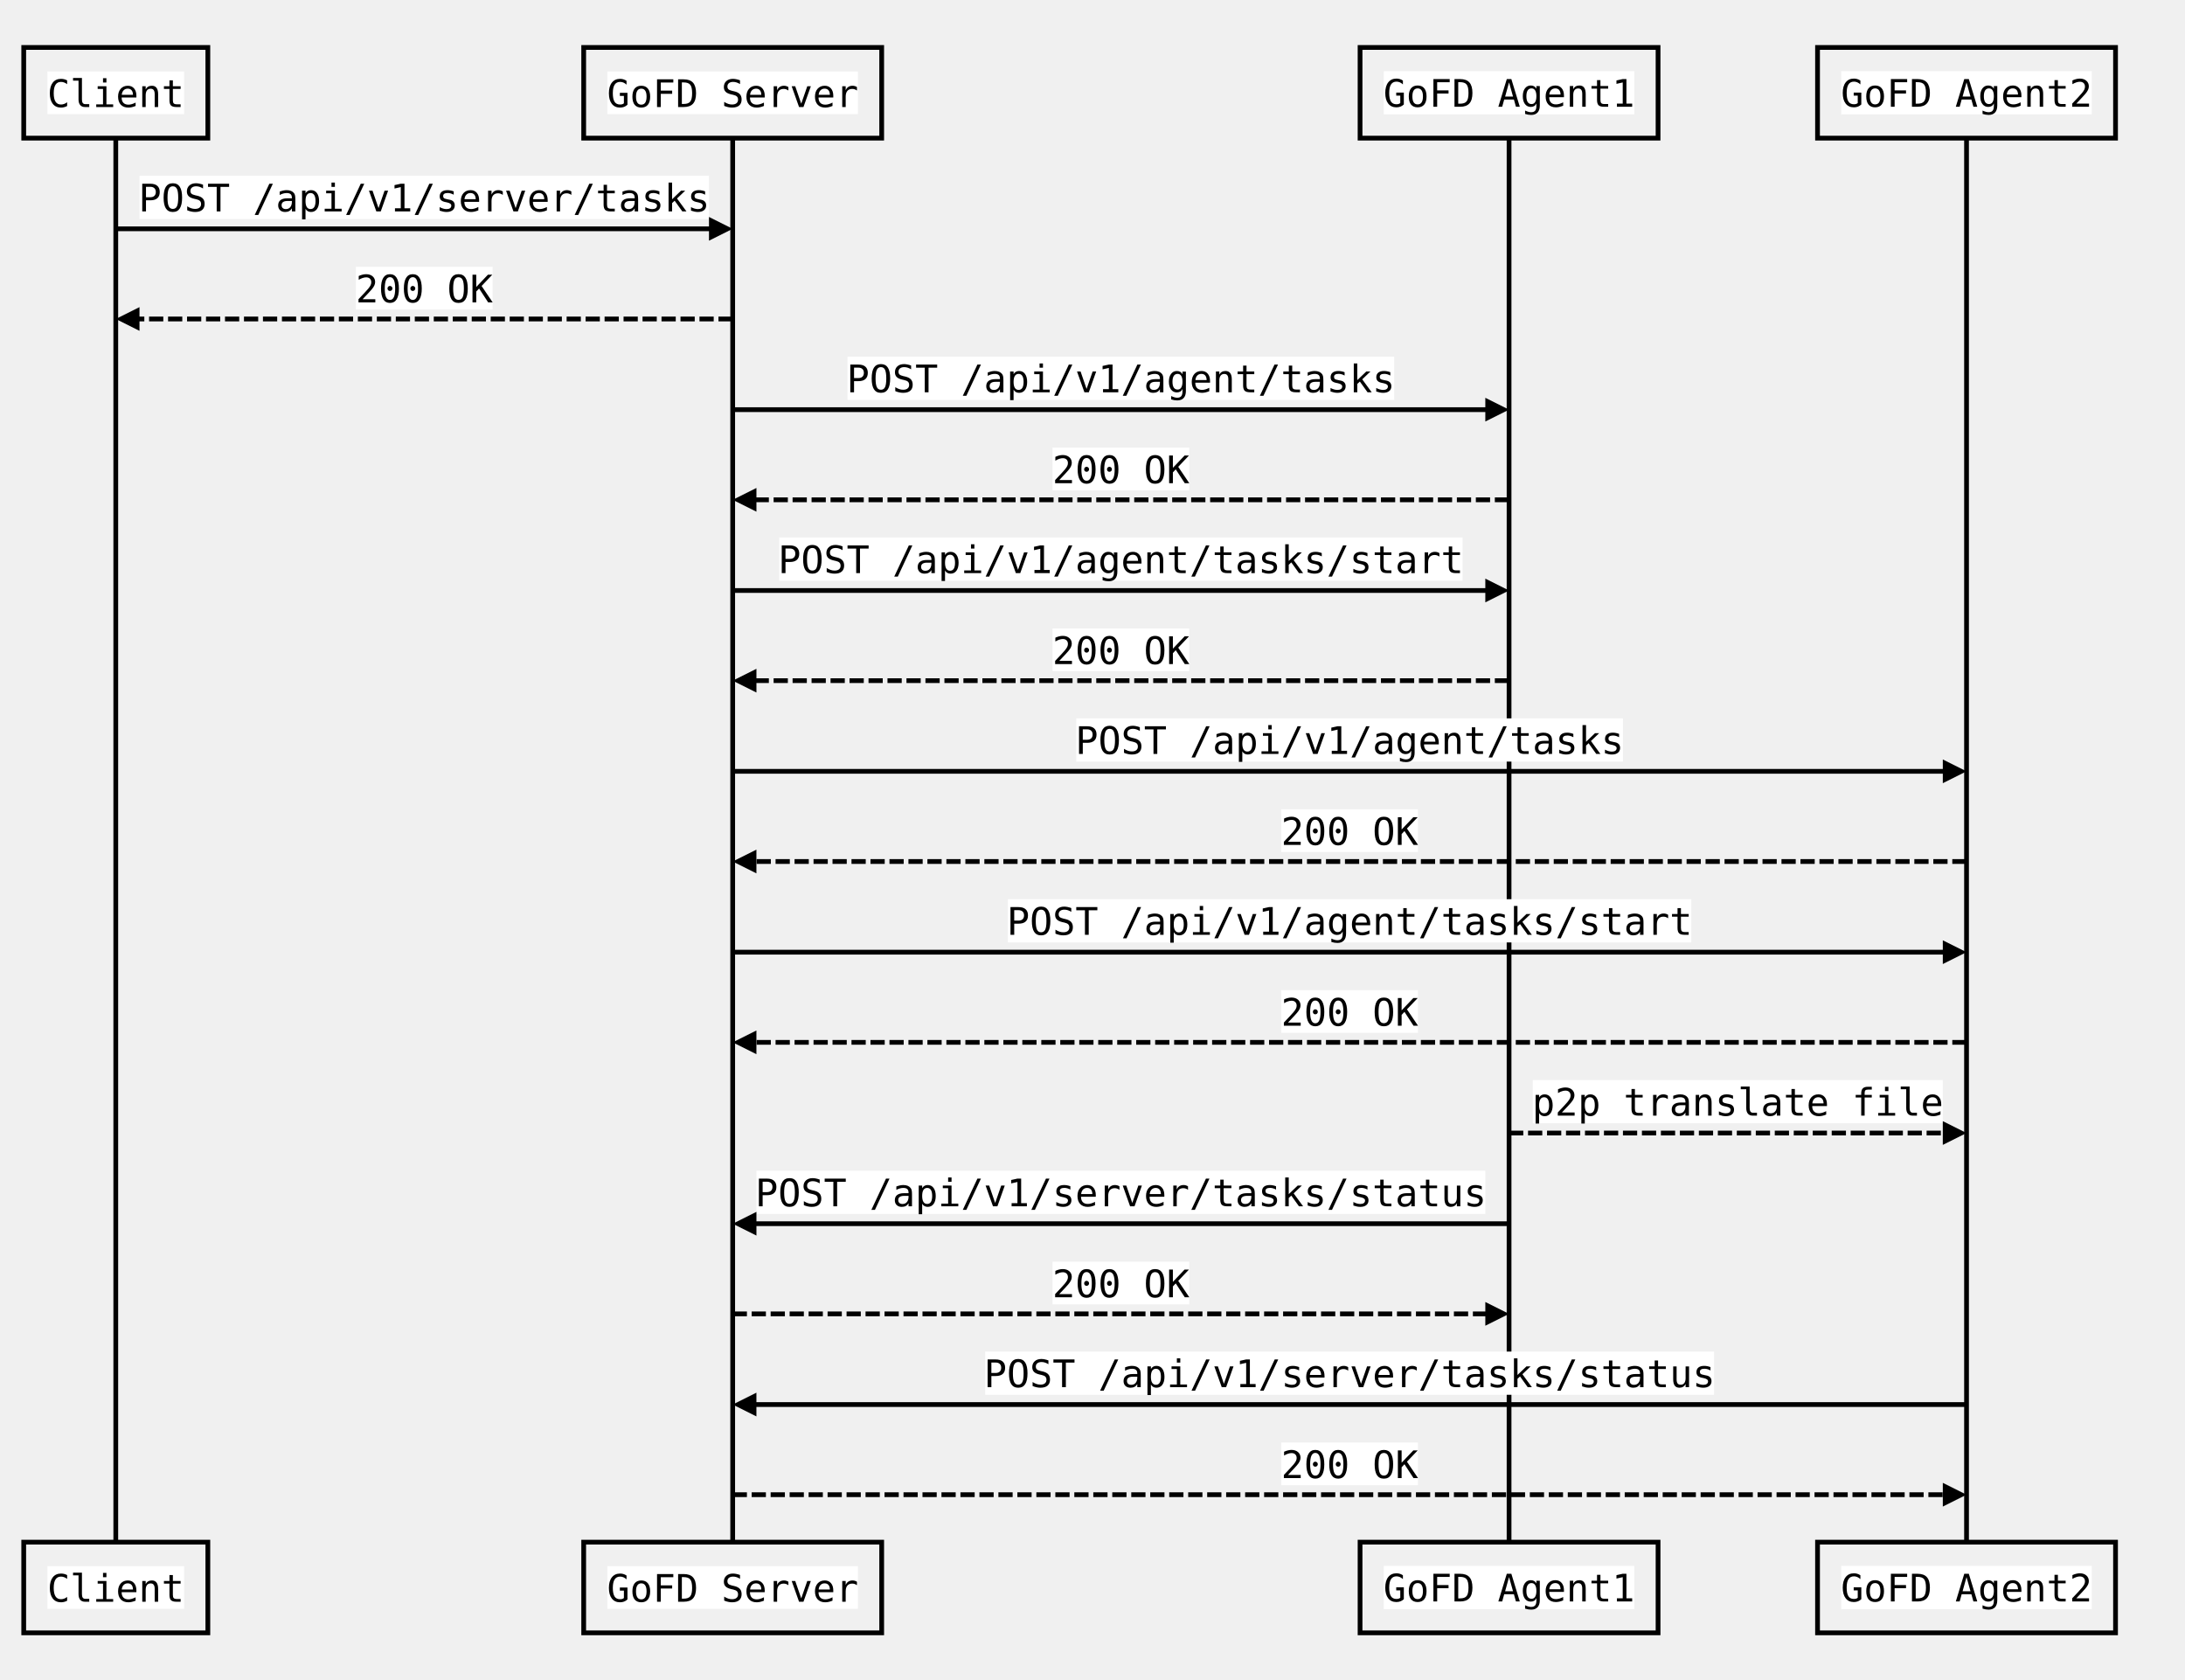
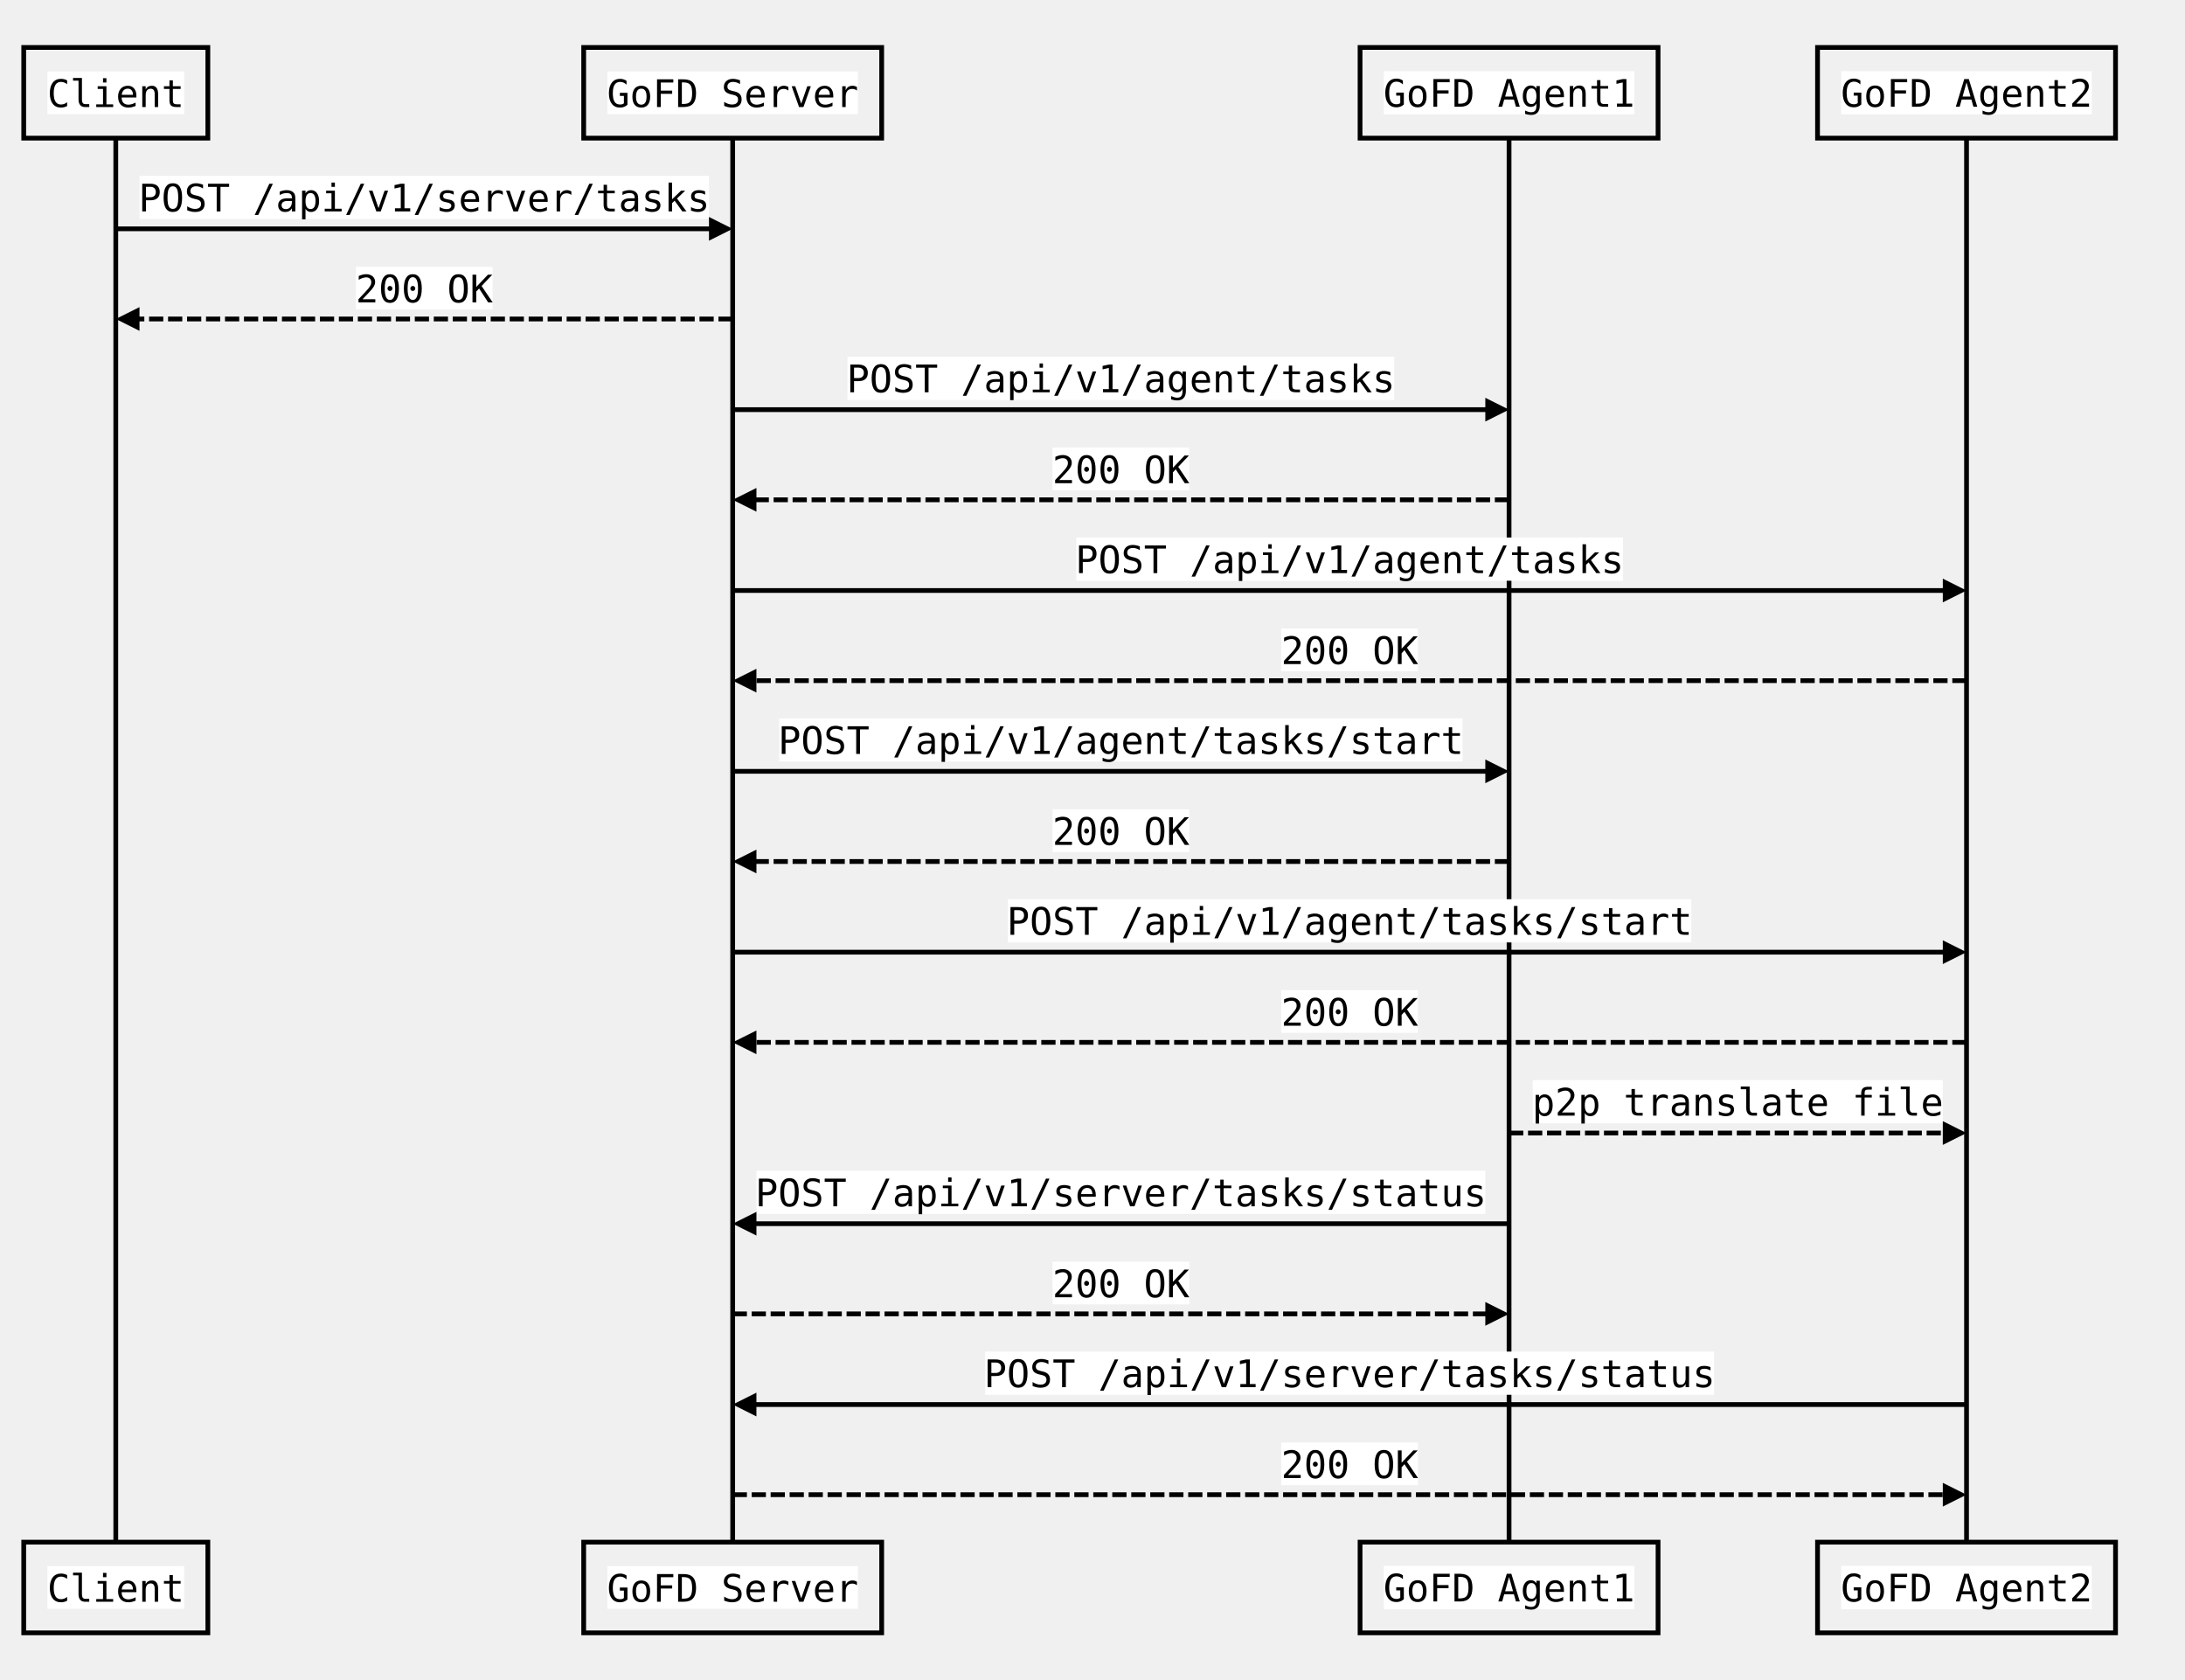
<svg xmlns="http://www.w3.org/2000/svg" xmlns:xlink="http://www.w3.org/1999/xlink" width="921" height="708">
  <source>Client-&gt;GoFD Server: POST /api/v1/server/tasks
GoFD Server--&gt;Client: 200 OK
GoFD Server-&gt;GoFD Agent1: POST /api/v1/agent/tasks
GoFD Agent1--&gt;GoFD Server: 200 OK
+ GoFD Server-&gt;GoFD Agent2: POST /api/v1/agent/tasks
+ GoFD Agent2--&gt;GoFD Server: 200 OK
GoFD Server-&gt;GoFD Agent1: POST /api/v1/agent/tasks/start
GoFD Agent1--&gt;GoFD Server: 200 OK
- GoFD Server-&gt;GoFD Agent2: POST /api/v1/agent/tasks
- GoFD Agent2--&gt;GoFD Server: 200 OK
GoFD Server-&gt;GoFD Agent2: POST /api/v1/agent/tasks/start
GoFD Agent2--&gt;GoFD Server: 200 OK
GoFD Agent1--GoFD Agent2: p2p translate file
GoFD Agent1-&gt;GoFD Server: POST /api/v1/server/tasks/status
GoFD Server--&gt;GoFD Agent1: 200 OK
GoFD Agent2-&gt;GoFD Server: POST /api/v1/server/tasks/status
- GoFD Server--&gt;GoFD Agent2: 200 OK
- </source>
+ GoFD Server--&gt;GoFD Agent2: 200 OK</source>
  <defs style="-webkit-tap-highlight-color: rgba(0, 0, 0, 0);">
    <path stroke-linecap="round" d="M5,0 0,2.5 5,5z" id="raphael-marker-block" style="-webkit-tap-highlight-color: rgba(0, 0, 0, 0);" />
-     <marker id="raphael-marker-endblock55-obj8769" markerHeight="5" markerWidth="5" orient="auto" refX="2.5" refY="2.5" style="-webkit-tap-highlight-color: rgba(0, 0, 0, 0);">
+     <marker id="raphael-marker-endblock55-obj469" markerHeight="5" markerWidth="5" orient="auto" refX="2.5" refY="2.5" style="-webkit-tap-highlight-color: rgba(0, 0, 0, 0);">
      <use xlink:href="#raphael-marker-block" transform="rotate(180 2.5 2.5) scale(1,1)" stroke-width="1" fill="#000" stroke="none" style="-webkit-tap-highlight-color: rgba(0, 0, 0, 0);" />
    </marker>
-     <marker id="raphael-marker-endblock55-obj8772" markerHeight="5" markerWidth="5" orient="auto" refX="2.5" refY="2.5" style="-webkit-tap-highlight-color: rgba(0, 0, 0, 0);">
+     <marker id="raphael-marker-endblock55-obj472" markerHeight="5" markerWidth="5" orient="auto" refX="2.5" refY="2.5" style="-webkit-tap-highlight-color: rgba(0, 0, 0, 0);">
      <use xlink:href="#raphael-marker-block" transform="rotate(180 2.5 2.5) scale(1,1)" stroke-width="1" fill="#000" stroke="none" style="-webkit-tap-highlight-color: rgba(0, 0, 0, 0);" />
    </marker>
-     <marker id="raphael-marker-endblock55-obj8775" markerHeight="5" markerWidth="5" orient="auto" refX="2.5" refY="2.5" style="-webkit-tap-highlight-color: rgba(0, 0, 0, 0);">
+     <marker id="raphael-marker-endblock55-obj475" markerHeight="5" markerWidth="5" orient="auto" refX="2.5" refY="2.5" style="-webkit-tap-highlight-color: rgba(0, 0, 0, 0);">
      <use xlink:href="#raphael-marker-block" transform="rotate(180 2.5 2.5) scale(1,1)" stroke-width="1" fill="#000" stroke="none" style="-webkit-tap-highlight-color: rgba(0, 0, 0, 0);" />
    </marker>
-     <marker id="raphael-marker-endblock55-obj8778" markerHeight="5" markerWidth="5" orient="auto" refX="2.5" refY="2.5" style="-webkit-tap-highlight-color: rgba(0, 0, 0, 0);">
+     <marker id="raphael-marker-endblock55-obj478" markerHeight="5" markerWidth="5" orient="auto" refX="2.5" refY="2.5" style="-webkit-tap-highlight-color: rgba(0, 0, 0, 0);">
      <use xlink:href="#raphael-marker-block" transform="rotate(180 2.5 2.5) scale(1,1)" stroke-width="1" fill="#000" stroke="none" style="-webkit-tap-highlight-color: rgba(0, 0, 0, 0);" />
    </marker>
-     <marker id="raphael-marker-endblock55-obj8781" markerHeight="5" markerWidth="5" orient="auto" refX="2.5" refY="2.5" style="-webkit-tap-highlight-color: rgba(0, 0, 0, 0);">
+     <marker id="raphael-marker-endblock55-obj481" markerHeight="5" markerWidth="5" orient="auto" refX="2.5" refY="2.5" style="-webkit-tap-highlight-color: rgba(0, 0, 0, 0);">
      <use xlink:href="#raphael-marker-block" transform="rotate(180 2.5 2.5) scale(1,1)" stroke-width="1" fill="#000" stroke="none" style="-webkit-tap-highlight-color: rgba(0, 0, 0, 0);" />
    </marker>
-     <marker id="raphael-marker-endblock55-obj8784" markerHeight="5" markerWidth="5" orient="auto" refX="2.5" refY="2.5" style="-webkit-tap-highlight-color: rgba(0, 0, 0, 0);">
+     <marker id="raphael-marker-endblock55-obj484" markerHeight="5" markerWidth="5" orient="auto" refX="2.5" refY="2.5" style="-webkit-tap-highlight-color: rgba(0, 0, 0, 0);">
      <use xlink:href="#raphael-marker-block" transform="rotate(180 2.5 2.5) scale(1,1)" stroke-width="1" fill="#000" stroke="none" style="-webkit-tap-highlight-color: rgba(0, 0, 0, 0);" />
    </marker>
-     <marker id="raphael-marker-endblock55-obj8787" markerHeight="5" markerWidth="5" orient="auto" refX="2.5" refY="2.5" style="-webkit-tap-highlight-color: rgba(0, 0, 0, 0);">
+     <marker id="raphael-marker-endblock55-obj487" markerHeight="5" markerWidth="5" orient="auto" refX="2.5" refY="2.5" style="-webkit-tap-highlight-color: rgba(0, 0, 0, 0);">
      <use xlink:href="#raphael-marker-block" transform="rotate(180 2.5 2.5) scale(1,1)" stroke-width="1" fill="#000" stroke="none" style="-webkit-tap-highlight-color: rgba(0, 0, 0, 0);" />
    </marker>
-     <marker id="raphael-marker-endblock55-obj8790" markerHeight="5" markerWidth="5" orient="auto" refX="2.5" refY="2.5" style="-webkit-tap-highlight-color: rgba(0, 0, 0, 0);">
+     <marker id="raphael-marker-endblock55-obj490" markerHeight="5" markerWidth="5" orient="auto" refX="2.5" refY="2.5" style="-webkit-tap-highlight-color: rgba(0, 0, 0, 0);">
      <use xlink:href="#raphael-marker-block" transform="rotate(180 2.5 2.5) scale(1,1)" stroke-width="1" fill="#000" stroke="none" style="-webkit-tap-highlight-color: rgba(0, 0, 0, 0);" />
    </marker>
-     <marker id="raphael-marker-endblock55-obj8793" markerHeight="5" markerWidth="5" orient="auto" refX="2.5" refY="2.5" style="-webkit-tap-highlight-color: rgba(0, 0, 0, 0);">
+     <marker id="raphael-marker-endblock55-obj493" markerHeight="5" markerWidth="5" orient="auto" refX="2.5" refY="2.5" style="-webkit-tap-highlight-color: rgba(0, 0, 0, 0);">
      <use xlink:href="#raphael-marker-block" transform="rotate(180 2.5 2.5) scale(1,1)" stroke-width="1" fill="#000" stroke="none" style="-webkit-tap-highlight-color: rgba(0, 0, 0, 0);" />
    </marker>
-     <marker id="raphael-marker-endblock55-obj8796" markerHeight="5" markerWidth="5" orient="auto" refX="2.5" refY="2.5" style="-webkit-tap-highlight-color: rgba(0, 0, 0, 0);">
+     <marker id="raphael-marker-endblock55-obj496" markerHeight="5" markerWidth="5" orient="auto" refX="2.5" refY="2.5" style="-webkit-tap-highlight-color: rgba(0, 0, 0, 0);">
      <use xlink:href="#raphael-marker-block" transform="rotate(180 2.5 2.5) scale(1,1)" stroke-width="1" fill="#000" stroke="none" style="-webkit-tap-highlight-color: rgba(0, 0, 0, 0);" />
    </marker>
-     <marker id="raphael-marker-endblock55-obj8799" markerHeight="5" markerWidth="5" orient="auto" refX="2.5" refY="2.5" style="-webkit-tap-highlight-color: rgba(0, 0, 0, 0);">
+     <marker id="raphael-marker-endblock55-obj499" markerHeight="5" markerWidth="5" orient="auto" refX="2.5" refY="2.5" style="-webkit-tap-highlight-color: rgba(0, 0, 0, 0);">
      <use xlink:href="#raphael-marker-block" transform="rotate(180 2.5 2.5) scale(1,1)" stroke-width="1" fill="#000" stroke="none" style="-webkit-tap-highlight-color: rgba(0, 0, 0, 0);" />
    </marker>
-     <marker id="raphael-marker-endblock55-obj8802" markerHeight="5" markerWidth="5" orient="auto" refX="2.5" refY="2.5" style="-webkit-tap-highlight-color: rgba(0, 0, 0, 0);">
+     <marker id="raphael-marker-endblock55-obj502" markerHeight="5" markerWidth="5" orient="auto" refX="2.5" refY="2.5" style="-webkit-tap-highlight-color: rgba(0, 0, 0, 0);">
      <use xlink:href="#raphael-marker-block" transform="rotate(180 2.5 2.5) scale(1,1)" stroke-width="1" fill="#000" stroke="none" style="-webkit-tap-highlight-color: rgba(0, 0, 0, 0);" />
    </marker>
-     <marker id="raphael-marker-endblock55-obj8805" markerHeight="5" markerWidth="5" orient="auto" refX="2.5" refY="2.5" style="-webkit-tap-highlight-color: rgba(0, 0, 0, 0);">
+     <marker id="raphael-marker-endblock55-obj505" markerHeight="5" markerWidth="5" orient="auto" refX="2.5" refY="2.5" style="-webkit-tap-highlight-color: rgba(0, 0, 0, 0);">
      <use xlink:href="#raphael-marker-block" transform="rotate(180 2.5 2.5) scale(1,1)" stroke-width="1" fill="#000" stroke="none" style="-webkit-tap-highlight-color: rgba(0, 0, 0, 0);" />
    </marker>
-     <marker id="raphael-marker-endblock55-obj8808" markerHeight="5" markerWidth="5" orient="auto" refX="2.5" refY="2.5" style="-webkit-tap-highlight-color: rgba(0, 0, 0, 0);">
+     <marker id="raphael-marker-endblock55-obj508" markerHeight="5" markerWidth="5" orient="auto" refX="2.5" refY="2.5" style="-webkit-tap-highlight-color: rgba(0, 0, 0, 0);">
      <use xlink:href="#raphael-marker-block" transform="rotate(180 2.5 2.5) scale(1,1)" stroke-width="1" fill="#000" stroke="none" style="-webkit-tap-highlight-color: rgba(0, 0, 0, 0);" />
    </marker>
-     <marker id="raphael-marker-endblock55-obj8811" markerHeight="5" markerWidth="5" orient="auto" refX="2.5" refY="2.5" style="-webkit-tap-highlight-color: rgba(0, 0, 0, 0);">
+     <marker id="raphael-marker-endblock55-obj511" markerHeight="5" markerWidth="5" orient="auto" refX="2.5" refY="2.5" style="-webkit-tap-highlight-color: rgba(0, 0, 0, 0);">
      <use xlink:href="#raphael-marker-block" transform="rotate(180 2.5 2.5) scale(1,1)" stroke-width="1" fill="#000" stroke="none" style="-webkit-tap-highlight-color: rgba(0, 0, 0, 0);" />
    </marker>
  </defs>
  <rect x="10" y="20" width="77.609" height="38.219" rx="0" ry="0" fill="none" stroke="#000000" stroke-width="2" style="-webkit-tap-highlight-color: rgba(0, 0, 0, 0);" />
  <rect x="20" y="30.109" width="57.609" height="18" rx="0" ry="0" fill="#ffffff" stroke="none" style="-webkit-tap-highlight-color: rgba(0, 0, 0, 0);" />
  <text x="48.805" y="39.109" text-anchor="middle" font-family="Andale Mono, monospace" font-size="16px" stroke="none" fill="#000000" style="-webkit-tap-highlight-color: rgba(0, 0, 0, 0); text-anchor: middle; font-family: &quot;Andale Mono&quot;, monospace; font-size: 16px;">
    <tspan dy="6" style="-webkit-tap-highlight-color: rgba(0, 0, 0, 0);">Client</tspan>
  </text>
  <rect x="10" y="649.969" width="77.609" height="38.219" rx="0" ry="0" fill="none" stroke="#000000" stroke-width="2" style="-webkit-tap-highlight-color: rgba(0, 0, 0, 0);" />
  <rect x="20" y="660.078" width="57.609" height="18" rx="0" ry="0" fill="#ffffff" stroke="none" style="-webkit-tap-highlight-color: rgba(0, 0, 0, 0);" />
  <text x="48.805" y="669.078" text-anchor="middle" font-family="Andale Mono, monospace" font-size="16px" stroke="none" fill="#000000" style="-webkit-tap-highlight-color: rgba(0, 0, 0, 0); text-anchor: middle; font-family: &quot;Andale Mono&quot;, monospace; font-size: 16px;">
    <tspan dy="6" style="-webkit-tap-highlight-color: rgba(0, 0, 0, 0);">Client</tspan>
  </text>
  <path fill="none" stroke="#000000" d="M48.805,58.219L48.805,649.969" stroke-width="2" style="-webkit-tap-highlight-color: rgba(0, 0, 0, 0);" />
  <rect x="246.031" y="20" width="125.609" height="38.219" rx="0" ry="0" fill="none" stroke="#000000" stroke-width="2" style="-webkit-tap-highlight-color: rgba(0, 0, 0, 0);" />
  <rect x="256.016" y="30.109" width="105.609" height="18" rx="0" ry="0" fill="#ffffff" stroke="none" style="-webkit-tap-highlight-color: rgba(0, 0, 0, 0);" />
  <text x="308.836" y="39.109" text-anchor="middle" font-family="Andale Mono, monospace" font-size="16px" stroke="none" fill="#000000" style="-webkit-tap-highlight-color: rgba(0, 0, 0, 0); text-anchor: middle; font-family: &quot;Andale Mono&quot;, monospace; font-size: 16px;">
    <tspan dy="6" style="-webkit-tap-highlight-color: rgba(0, 0, 0, 0);">GoFD Server</tspan>
  </text>
  <rect x="246.031" y="649.969" width="125.609" height="38.219" rx="0" ry="0" fill="none" stroke="#000000" stroke-width="2" style="-webkit-tap-highlight-color: rgba(0, 0, 0, 0);" />
  <rect x="256.016" y="660.078" width="105.609" height="18" rx="0" ry="0" fill="#ffffff" stroke="none" style="-webkit-tap-highlight-color: rgba(0, 0, 0, 0);" />
  <text x="308.836" y="669.078" text-anchor="middle" font-family="Andale Mono, monospace" font-size="16px" stroke="none" fill="#000000" style="-webkit-tap-highlight-color: rgba(0, 0, 0, 0); text-anchor: middle; font-family: &quot;Andale Mono&quot;, monospace; font-size: 16px;">
    <tspan dy="6" style="-webkit-tap-highlight-color: rgba(0, 0, 0, 0);">GoFD Server</tspan>
  </text>
  <path fill="none" stroke="#000000" d="M308.836,58.219L308.836,649.969" stroke-width="2" style="-webkit-tap-highlight-color: rgba(0, 0, 0, 0);" />
  <rect x="573.281" y="20" width="125.609" height="38.219" rx="0" ry="0" fill="none" stroke="#000000" stroke-width="2" style="-webkit-tap-highlight-color: rgba(0, 0, 0, 0);" />
  <rect x="583.266" y="30" width="105.609" height="18.219" rx="0" ry="0" fill="#ffffff" stroke="none" style="-webkit-tap-highlight-color: rgba(0, 0, 0, 0);" />
  <text x="636.086" y="39.109" text-anchor="middle" font-family="Andale Mono, monospace" font-size="16px" stroke="none" fill="#000000" style="-webkit-tap-highlight-color: rgba(0, 0, 0, 0); text-anchor: middle; font-family: &quot;Andale Mono&quot;, monospace; font-size: 16px;">
    <tspan dy="5.891" style="-webkit-tap-highlight-color: rgba(0, 0, 0, 0);">GoFD Agent1</tspan>
  </text>
  <rect x="573.281" y="649.969" width="125.609" height="38.219" rx="0" ry="0" fill="none" stroke="#000000" stroke-width="2" style="-webkit-tap-highlight-color: rgba(0, 0, 0, 0);" />
  <rect x="583.266" y="659.969" width="105.609" height="18.219" rx="0" ry="0" fill="#ffffff" stroke="none" style="-webkit-tap-highlight-color: rgba(0, 0, 0, 0);" />
  <text x="636.086" y="669.078" text-anchor="middle" font-family="Andale Mono, monospace" font-size="16px" stroke="none" fill="#000000" style="-webkit-tap-highlight-color: rgba(0, 0, 0, 0); text-anchor: middle; font-family: &quot;Andale Mono&quot;, monospace; font-size: 16px;">
    <tspan dy="5.891" style="-webkit-tap-highlight-color: rgba(0, 0, 0, 0);">GoFD Agent1</tspan>
  </text>
  <path fill="none" stroke="#000000" d="M636.086,58.219L636.086,649.969" stroke-width="2" style="-webkit-tap-highlight-color: rgba(0, 0, 0, 0);" />
  <rect x="766.109" y="20" width="125.609" height="38.219" rx="0" ry="0" fill="none" stroke="#000000" stroke-width="2" style="-webkit-tap-highlight-color: rgba(0, 0, 0, 0);" />
  <rect x="776.094" y="30" width="105.609" height="18.219" rx="0" ry="0" fill="#ffffff" stroke="none" style="-webkit-tap-highlight-color: rgba(0, 0, 0, 0);" />
  <text x="828.914" y="39.109" text-anchor="middle" font-family="Andale Mono, monospace" font-size="16px" stroke="none" fill="#000000" style="-webkit-tap-highlight-color: rgba(0, 0, 0, 0); text-anchor: middle; font-family: &quot;Andale Mono&quot;, monospace; font-size: 16px;">
    <tspan dy="5.891" style="-webkit-tap-highlight-color: rgba(0, 0, 0, 0);">GoFD Agent2</tspan>
  </text>
  <rect x="766.109" y="649.969" width="125.609" height="38.219" rx="0" ry="0" fill="none" stroke="#000000" stroke-width="2" style="-webkit-tap-highlight-color: rgba(0, 0, 0, 0);" />
  <rect x="776.094" y="659.969" width="105.609" height="18.219" rx="0" ry="0" fill="#ffffff" stroke="none" style="-webkit-tap-highlight-color: rgba(0, 0, 0, 0);" />
  <text x="828.914" y="669.078" text-anchor="middle" font-family="Andale Mono, monospace" font-size="16px" stroke="none" fill="#000000" style="-webkit-tap-highlight-color: rgba(0, 0, 0, 0); text-anchor: middle; font-family: &quot;Andale Mono&quot;, monospace; font-size: 16px;">
    <tspan dy="5.891" style="-webkit-tap-highlight-color: rgba(0, 0, 0, 0);">GoFD Agent2</tspan>
  </text>
  <path fill="none" stroke="#000000" d="M828.914,58.219L828.914,649.969" stroke-width="2" style="-webkit-tap-highlight-color: rgba(0, 0, 0, 0);" />
  <rect x="58.797" y="74.109" width="240.031" height="18.219" rx="0" ry="0" fill="#ffffff" stroke="none" style="-webkit-tap-highlight-color: rgba(0, 0, 0, 0);" />
  <text x="178.82" y="83.219" text-anchor="middle" font-family="Andale Mono, monospace" font-size="16px" stroke="none" fill="#000000" style="-webkit-tap-highlight-color: rgba(0, 0, 0, 0); text-anchor: middle; font-family: &quot;Andale Mono&quot;, monospace; font-size: 16px;">
    <tspan dy="5.891" style="-webkit-tap-highlight-color: rgba(0, 0, 0, 0);">POST /api/v1/server/tasks</tspan>
  </text>
-   <path fill="none" stroke="#000000" d="M48.805,96.438C48.805,96.438,267.808,96.438,303.845,96.438" stroke-width="2" marker-end="url(#raphael-marker-endblock55-obj8769)" stroke-dasharray="0" style="-webkit-tap-highlight-color: rgba(0, 0, 0, 0);" />
+   <path fill="none" stroke="#000000" d="M48.805,96.438C48.805,96.438,267.808,96.438,303.845,96.438" stroke-width="2" marker-end="url(#raphael-marker-endblock55-obj469)" stroke-dasharray="0" style="-webkit-tap-highlight-color: rgba(0, 0, 0, 0);" />
  <rect x="150.016" y="112.438" width="57.609" height="18" rx="0" ry="0" fill="#ffffff" stroke="none" style="-webkit-tap-highlight-color: rgba(0, 0, 0, 0);" />
  <text x="178.82" y="121.438" text-anchor="middle" font-family="Andale Mono, monospace" font-size="16px" stroke="none" fill="#000000" style="-webkit-tap-highlight-color: rgba(0, 0, 0, 0); text-anchor: middle; font-family: &quot;Andale Mono&quot;, monospace; font-size: 16px;">
    <tspan dy="6" style="-webkit-tap-highlight-color: rgba(0, 0, 0, 0);">200 OK</tspan>
  </text>
-   <path fill="none" stroke="#000000" d="M308.836,134.438C308.836,134.438,89.833,134.438,53.796,134.438" stroke-width="2" marker-end="url(#raphael-marker-endblock55-obj8772)" stroke-dasharray="6,2" style="-webkit-tap-highlight-color: rgba(0, 0, 0, 0);" />
+   <path fill="none" stroke="#000000" d="M308.836,134.438C308.836,134.438,89.833,134.438,53.796,134.438" stroke-width="2" marker-end="url(#raphael-marker-endblock55-obj472)" stroke-dasharray="6,2" style="-webkit-tap-highlight-color: rgba(0, 0, 0, 0);" />
  <rect x="357.234" y="150.328" width="230.438" height="18.219" rx="0" ry="0" fill="#ffffff" stroke="none" style="-webkit-tap-highlight-color: rgba(0, 0, 0, 0);" />
  <text x="472.461" y="159.438" text-anchor="middle" font-family="Andale Mono, monospace" font-size="16px" stroke="none" fill="#000000" style="-webkit-tap-highlight-color: rgba(0, 0, 0, 0); text-anchor: middle; font-family: &quot;Andale Mono&quot;, monospace; font-size: 16px;">
    <tspan dy="5.891" style="-webkit-tap-highlight-color: rgba(0, 0, 0, 0);">POST /api/v1/agent/tasks</tspan>
  </text>
-   <path fill="none" stroke="#000000" d="M308.836,172.656C308.836,172.656,589.904,172.656,631.077,172.656" stroke-width="2" marker-end="url(#raphael-marker-endblock55-obj8775)" stroke-dasharray="0" style="-webkit-tap-highlight-color: rgba(0, 0, 0, 0);" />
+   <path fill="none" stroke="#000000" d="M308.836,172.656C308.836,172.656,589.904,172.656,631.077,172.656" stroke-width="2" marker-end="url(#raphael-marker-endblock55-obj475)" stroke-dasharray="0" style="-webkit-tap-highlight-color: rgba(0, 0, 0, 0);" />
  <rect x="443.656" y="188.656" width="57.609" height="18" rx="0" ry="0" fill="#ffffff" stroke="none" style="-webkit-tap-highlight-color: rgba(0, 0, 0, 0);" />
  <text x="472.461" y="197.656" text-anchor="middle" font-family="Andale Mono, monospace" font-size="16px" stroke="none" fill="#000000" style="-webkit-tap-highlight-color: rgba(0, 0, 0, 0); text-anchor: middle; font-family: &quot;Andale Mono&quot;, monospace; font-size: 16px;">
    <tspan dy="6" style="-webkit-tap-highlight-color: rgba(0, 0, 0, 0);">200 OK</tspan>
  </text>
-   <path fill="none" stroke="#000000" d="M636.086,210.656C636.086,210.656,355.017,210.656,313.845,210.656" stroke-width="2" marker-end="url(#raphael-marker-endblock55-obj8778)" stroke-dasharray="6,2" style="-webkit-tap-highlight-color: rgba(0, 0, 0, 0);" />
-   <rect x="328.438" y="226.547" width="288.047" height="18.219" rx="0" ry="0" fill="#ffffff" stroke="none" style="-webkit-tap-highlight-color: rgba(0, 0, 0, 0);" />
-   <text x="472.461" y="235.656" text-anchor="middle" font-family="Andale Mono, monospace" font-size="16px" stroke="none" fill="#000000" style="-webkit-tap-highlight-color: rgba(0, 0, 0, 0); text-anchor: middle; font-family: &quot;Andale Mono&quot;, monospace; font-size: 16px;">
+   <path fill="none" stroke="#000000" d="M636.086,210.656C636.086,210.656,355.017,210.656,313.845,210.656" stroke-width="2" marker-end="url(#raphael-marker-endblock55-obj478)" stroke-dasharray="6,2" style="-webkit-tap-highlight-color: rgba(0, 0, 0, 0);" />
+   <rect x="453.656" y="226.547" width="230.438" height="18.219" rx="0" ry="0" fill="#ffffff" stroke="none" style="-webkit-tap-highlight-color: rgba(0, 0, 0, 0);" />
+   <text x="568.875" y="235.656" text-anchor="middle" font-family="Andale Mono, monospace" font-size="16px" stroke="none" fill="#000000" style="-webkit-tap-highlight-color: rgba(0, 0, 0, 0); text-anchor: middle; font-family: &quot;Andale Mono&quot;, monospace; font-size: 16px;">
+     <tspan dy="5.891" style="-webkit-tap-highlight-color: rgba(0, 0, 0, 0);">POST /api/v1/agent/tasks</tspan>
+   </text>
+   <path fill="none" stroke="#000000" d="M308.836,248.875C308.836,248.875,770.59,248.875,823.913,248.875" stroke-width="2" marker-end="url(#raphael-marker-endblock55-obj481)" stroke-dasharray="0" style="-webkit-tap-highlight-color: rgba(0, 0, 0, 0);" />
+   <rect x="540.062" y="264.875" width="57.609" height="18" rx="0" ry="0" fill="#ffffff" stroke="none" style="-webkit-tap-highlight-color: rgba(0, 0, 0, 0);" />
+   <text x="568.875" y="273.875" text-anchor="middle" font-family="Andale Mono, monospace" font-size="16px" stroke="none" fill="#000000" style="-webkit-tap-highlight-color: rgba(0, 0, 0, 0); text-anchor: middle; font-family: &quot;Andale Mono&quot;, monospace; font-size: 16px;">
+     <tspan dy="6" style="-webkit-tap-highlight-color: rgba(0, 0, 0, 0);">200 OK</tspan>
+   </text>
+   <path fill="none" stroke="#000000" d="M828.914,286.875C828.914,286.875,367.16,286.875,313.837,286.875" stroke-width="2" marker-end="url(#raphael-marker-endblock55-obj484)" stroke-dasharray="6,2" style="-webkit-tap-highlight-color: rgba(0, 0, 0, 0);" />
+   <rect x="328.438" y="302.766" width="288.047" height="18.219" rx="0" ry="0" fill="#ffffff" stroke="none" style="-webkit-tap-highlight-color: rgba(0, 0, 0, 0);" />
+   <text x="472.461" y="311.875" text-anchor="middle" font-family="Andale Mono, monospace" font-size="16px" stroke="none" fill="#000000" style="-webkit-tap-highlight-color: rgba(0, 0, 0, 0); text-anchor: middle; font-family: &quot;Andale Mono&quot;, monospace; font-size: 16px;">
    <tspan dy="5.891" style="-webkit-tap-highlight-color: rgba(0, 0, 0, 0);">POST /api/v1/agent/tasks/start</tspan>
  </text>
-   <path fill="none" stroke="#000000" d="M308.836,248.875C308.836,248.875,589.904,248.875,631.077,248.875" stroke-width="2" marker-end="url(#raphael-marker-endblock55-obj8781)" stroke-dasharray="0" style="-webkit-tap-highlight-color: rgba(0, 0, 0, 0);" />
-   <rect x="443.656" y="264.875" width="57.609" height="18" rx="0" ry="0" fill="#ffffff" stroke="none" style="-webkit-tap-highlight-color: rgba(0, 0, 0, 0);" />
-   <text x="472.461" y="273.875" text-anchor="middle" font-family="Andale Mono, monospace" font-size="16px" stroke="none" fill="#000000" style="-webkit-tap-highlight-color: rgba(0, 0, 0, 0); text-anchor: middle; font-family: &quot;Andale Mono&quot;, monospace; font-size: 16px;">
+   <path fill="none" stroke="#000000" d="M308.836,325.094C308.836,325.094,589.904,325.094,631.077,325.094" stroke-width="2" marker-end="url(#raphael-marker-endblock55-obj487)" stroke-dasharray="0" style="-webkit-tap-highlight-color: rgba(0, 0, 0, 0);" />
+   <rect x="443.656" y="341.094" width="57.609" height="18" rx="0" ry="0" fill="#ffffff" stroke="none" style="-webkit-tap-highlight-color: rgba(0, 0, 0, 0);" />
+   <text x="472.461" y="350.094" text-anchor="middle" font-family="Andale Mono, monospace" font-size="16px" stroke="none" fill="#000000" style="-webkit-tap-highlight-color: rgba(0, 0, 0, 0); text-anchor: middle; font-family: &quot;Andale Mono&quot;, monospace; font-size: 16px;">
    <tspan dy="6" style="-webkit-tap-highlight-color: rgba(0, 0, 0, 0);">200 OK</tspan>
  </text>
-   <path fill="none" stroke="#000000" d="M636.086,286.875C636.086,286.875,355.017,286.875,313.845,286.875" stroke-width="2" marker-end="url(#raphael-marker-endblock55-obj8784)" stroke-dasharray="6,2" style="-webkit-tap-highlight-color: rgba(0, 0, 0, 0);" />
-   <rect x="453.656" y="302.766" width="230.438" height="18.219" rx="0" ry="0" fill="#ffffff" stroke="none" style="-webkit-tap-highlight-color: rgba(0, 0, 0, 0);" />
-   <text x="568.875" y="311.875" text-anchor="middle" font-family="Andale Mono, monospace" font-size="16px" stroke="none" fill="#000000" style="-webkit-tap-highlight-color: rgba(0, 0, 0, 0); text-anchor: middle; font-family: &quot;Andale Mono&quot;, monospace; font-size: 16px;">
-     <tspan dy="5.891" style="-webkit-tap-highlight-color: rgba(0, 0, 0, 0);">POST /api/v1/agent/tasks</tspan>
-   </text>
-   <path fill="none" stroke="#000000" d="M308.836,325.094C308.836,325.094,770.59,325.094,823.913,325.094" stroke-width="2" marker-end="url(#raphael-marker-endblock55-obj8787)" stroke-dasharray="0" style="-webkit-tap-highlight-color: rgba(0, 0, 0, 0);" />
-   <rect x="540.062" y="341.094" width="57.609" height="18" rx="0" ry="0" fill="#ffffff" stroke="none" style="-webkit-tap-highlight-color: rgba(0, 0, 0, 0);" />
-   <text x="568.875" y="350.094" text-anchor="middle" font-family="Andale Mono, monospace" font-size="16px" stroke="none" fill="#000000" style="-webkit-tap-highlight-color: rgba(0, 0, 0, 0); text-anchor: middle; font-family: &quot;Andale Mono&quot;, monospace; font-size: 16px;">
-     <tspan dy="6" style="-webkit-tap-highlight-color: rgba(0, 0, 0, 0);">200 OK</tspan>
-   </text>
-   <path fill="none" stroke="#000000" d="M828.914,363.094C828.914,363.094,367.16,363.094,313.837,363.094" stroke-width="2" marker-end="url(#raphael-marker-endblock55-obj8790)" stroke-dasharray="6,2" style="-webkit-tap-highlight-color: rgba(0, 0, 0, 0);" />
+   <path fill="none" stroke="#000000" d="M636.086,363.094C636.086,363.094,355.017,363.094,313.845,363.094" stroke-width="2" marker-end="url(#raphael-marker-endblock55-obj490)" stroke-dasharray="6,2" style="-webkit-tap-highlight-color: rgba(0, 0, 0, 0);" />
  <rect x="424.844" y="378.984" width="288.047" height="18.219" rx="0" ry="0" fill="#ffffff" stroke="none" style="-webkit-tap-highlight-color: rgba(0, 0, 0, 0);" />
  <text x="568.875" y="388.094" text-anchor="middle" font-family="Andale Mono, monospace" font-size="16px" stroke="none" fill="#000000" style="-webkit-tap-highlight-color: rgba(0, 0, 0, 0); text-anchor: middle; font-family: &quot;Andale Mono&quot;, monospace; font-size: 16px;">
    <tspan dy="5.891" style="-webkit-tap-highlight-color: rgba(0, 0, 0, 0);">POST /api/v1/agent/tasks/start</tspan>
  </text>
-   <path fill="none" stroke="#000000" d="M308.836,401.312C308.836,401.312,770.59,401.312,823.913,401.312" stroke-width="2" marker-end="url(#raphael-marker-endblock55-obj8793)" stroke-dasharray="0" style="-webkit-tap-highlight-color: rgba(0, 0, 0, 0);" />
+   <path fill="none" stroke="#000000" d="M308.836,401.312C308.836,401.312,770.59,401.312,823.913,401.312" stroke-width="2" marker-end="url(#raphael-marker-endblock55-obj493)" stroke-dasharray="0" style="-webkit-tap-highlight-color: rgba(0, 0, 0, 0);" />
  <rect x="540.062" y="417.312" width="57.609" height="18" rx="0" ry="0" fill="#ffffff" stroke="none" style="-webkit-tap-highlight-color: rgba(0, 0, 0, 0);" />
  <text x="568.875" y="426.312" text-anchor="middle" font-family="Andale Mono, monospace" font-size="16px" stroke="none" fill="#000000" style="-webkit-tap-highlight-color: rgba(0, 0, 0, 0); text-anchor: middle; font-family: &quot;Andale Mono&quot;, monospace; font-size: 16px;">
    <tspan dy="6" style="-webkit-tap-highlight-color: rgba(0, 0, 0, 0);">200 OK</tspan>
  </text>
-   <path fill="none" stroke="#000000" d="M828.914,439.312C828.914,439.312,367.16,439.312,313.837,439.312" stroke-width="2" marker-end="url(#raphael-marker-endblock55-obj8796)" stroke-dasharray="6,2" style="-webkit-tap-highlight-color: rgba(0, 0, 0, 0);" />
+   <path fill="none" stroke="#000000" d="M828.914,439.312C828.914,439.312,367.16,439.312,313.837,439.312" stroke-width="2" marker-end="url(#raphael-marker-endblock55-obj496)" stroke-dasharray="6,2" style="-webkit-tap-highlight-color: rgba(0, 0, 0, 0);" />
  <rect x="646.078" y="455.203" width="172.828" height="18.219" rx="0" ry="0" fill="#ffffff" stroke="none" style="-webkit-tap-highlight-color: rgba(0, 0, 0, 0);" />
  <text x="732.5" y="464.312" text-anchor="middle" font-family="Andale Mono, monospace" font-size="16px" stroke="none" fill="#000000" style="-webkit-tap-highlight-color: rgba(0, 0, 0, 0); text-anchor: middle; font-family: &quot;Andale Mono&quot;, monospace; font-size: 16px;">
    <tspan dy="5.891" style="-webkit-tap-highlight-color: rgba(0, 0, 0, 0);">p2p translate file</tspan>
  </text>
-   <path fill="none" stroke="#000000" d="M636.086,477.531C636.086,477.531,793.601,477.531,823.905,477.531" stroke-width="2" marker-end="url(#raphael-marker-endblock55-obj8799)" stroke-dasharray="6,2" style="-webkit-tap-highlight-color: rgba(0, 0, 0, 0);" />
+   <path fill="none" stroke="#000000" d="M636.086,477.531C636.086,477.531,793.601,477.531,823.905,477.531" stroke-width="2" marker-end="url(#raphael-marker-endblock55-obj499)" stroke-dasharray="6,2" style="-webkit-tap-highlight-color: rgba(0, 0, 0, 0);" />
  <rect x="318.828" y="493.422" width="307.25" height="18.219" rx="0" ry="0" fill="#ffffff" stroke="none" style="-webkit-tap-highlight-color: rgba(0, 0, 0, 0);" />
  <text x="472.461" y="502.531" text-anchor="middle" font-family="Andale Mono, monospace" font-size="16px" stroke="none" fill="#000000" style="-webkit-tap-highlight-color: rgba(0, 0, 0, 0); text-anchor: middle; font-family: &quot;Andale Mono&quot;, monospace; font-size: 16px;">
    <tspan dy="5.891" style="-webkit-tap-highlight-color: rgba(0, 0, 0, 0);">POST /api/v1/server/tasks/status</tspan>
  </text>
-   <path fill="none" stroke="#000000" d="M636.086,515.75C636.086,515.75,355.017,515.75,313.845,515.75" stroke-width="2" marker-end="url(#raphael-marker-endblock55-obj8802)" stroke-dasharray="0" style="-webkit-tap-highlight-color: rgba(0, 0, 0, 0);" />
+   <path fill="none" stroke="#000000" d="M636.086,515.75C636.086,515.75,355.017,515.75,313.845,515.75" stroke-width="2" marker-end="url(#raphael-marker-endblock55-obj502)" stroke-dasharray="0" style="-webkit-tap-highlight-color: rgba(0, 0, 0, 0);" />
  <rect x="443.656" y="531.75" width="57.609" height="18" rx="0" ry="0" fill="#ffffff" stroke="none" style="-webkit-tap-highlight-color: rgba(0, 0, 0, 0);" />
  <text x="472.461" y="540.75" text-anchor="middle" font-family="Andale Mono, monospace" font-size="16px" stroke="none" fill="#000000" style="-webkit-tap-highlight-color: rgba(0, 0, 0, 0); text-anchor: middle; font-family: &quot;Andale Mono&quot;, monospace; font-size: 16px;">
    <tspan dy="6" style="-webkit-tap-highlight-color: rgba(0, 0, 0, 0);">200 OK</tspan>
  </text>
-   <path fill="none" stroke="#000000" d="M308.836,553.75C308.836,553.75,589.904,553.75,631.077,553.75" stroke-width="2" marker-end="url(#raphael-marker-endblock55-obj8805)" stroke-dasharray="6,2" style="-webkit-tap-highlight-color: rgba(0, 0, 0, 0);" />
+   <path fill="none" stroke="#000000" d="M308.836,553.75C308.836,553.75,589.904,553.75,631.077,553.75" stroke-width="2" marker-end="url(#raphael-marker-endblock55-obj505)" stroke-dasharray="6,2" style="-webkit-tap-highlight-color: rgba(0, 0, 0, 0);" />
  <rect x="415.25" y="569.641" width="307.25" height="18.219" rx="0" ry="0" fill="#ffffff" stroke="none" style="-webkit-tap-highlight-color: rgba(0, 0, 0, 0);" />
  <text x="568.875" y="578.75" text-anchor="middle" font-family="Andale Mono, monospace" font-size="16px" stroke="none" fill="#000000" style="-webkit-tap-highlight-color: rgba(0, 0, 0, 0); text-anchor: middle; font-family: &quot;Andale Mono&quot;, monospace; font-size: 16px;">
    <tspan dy="5.891" style="-webkit-tap-highlight-color: rgba(0, 0, 0, 0);">POST /api/v1/server/tasks/status</tspan>
  </text>
-   <path fill="none" stroke="#000000" d="M828.914,591.969C828.914,591.969,367.16,591.969,313.837,591.969" stroke-width="2" marker-end="url(#raphael-marker-endblock55-obj8808)" stroke-dasharray="0" style="-webkit-tap-highlight-color: rgba(0, 0, 0, 0);" />
+   <path fill="none" stroke="#000000" d="M828.914,591.969C828.914,591.969,367.16,591.969,313.837,591.969" stroke-width="2" marker-end="url(#raphael-marker-endblock55-obj508)" stroke-dasharray="0" style="-webkit-tap-highlight-color: rgba(0, 0, 0, 0);" />
  <rect x="540.062" y="607.969" width="57.609" height="18" rx="0" ry="0" fill="#ffffff" stroke="none" style="-webkit-tap-highlight-color: rgba(0, 0, 0, 0);" />
  <text x="568.875" y="616.969" text-anchor="middle" font-family="Andale Mono, monospace" font-size="16px" stroke="none" fill="#000000" style="-webkit-tap-highlight-color: rgba(0, 0, 0, 0); text-anchor: middle; font-family: &quot;Andale Mono&quot;, monospace; font-size: 16px;">
    <tspan dy="6" style="-webkit-tap-highlight-color: rgba(0, 0, 0, 0);">200 OK</tspan>
  </text>
-   <path fill="none" stroke="#000000" d="M308.836,629.969C308.836,629.969,770.59,629.969,823.913,629.969" stroke-width="2" marker-end="url(#raphael-marker-endblock55-obj8811)" stroke-dasharray="6,2" style="-webkit-tap-highlight-color: rgba(0, 0, 0, 0);" />
+   <path fill="none" stroke="#000000" d="M308.836,629.969C308.836,629.969,770.59,629.969,823.913,629.969" stroke-width="2" marker-end="url(#raphael-marker-endblock55-obj511)" stroke-dasharray="6,2" style="-webkit-tap-highlight-color: rgba(0, 0, 0, 0);" />
</svg>
